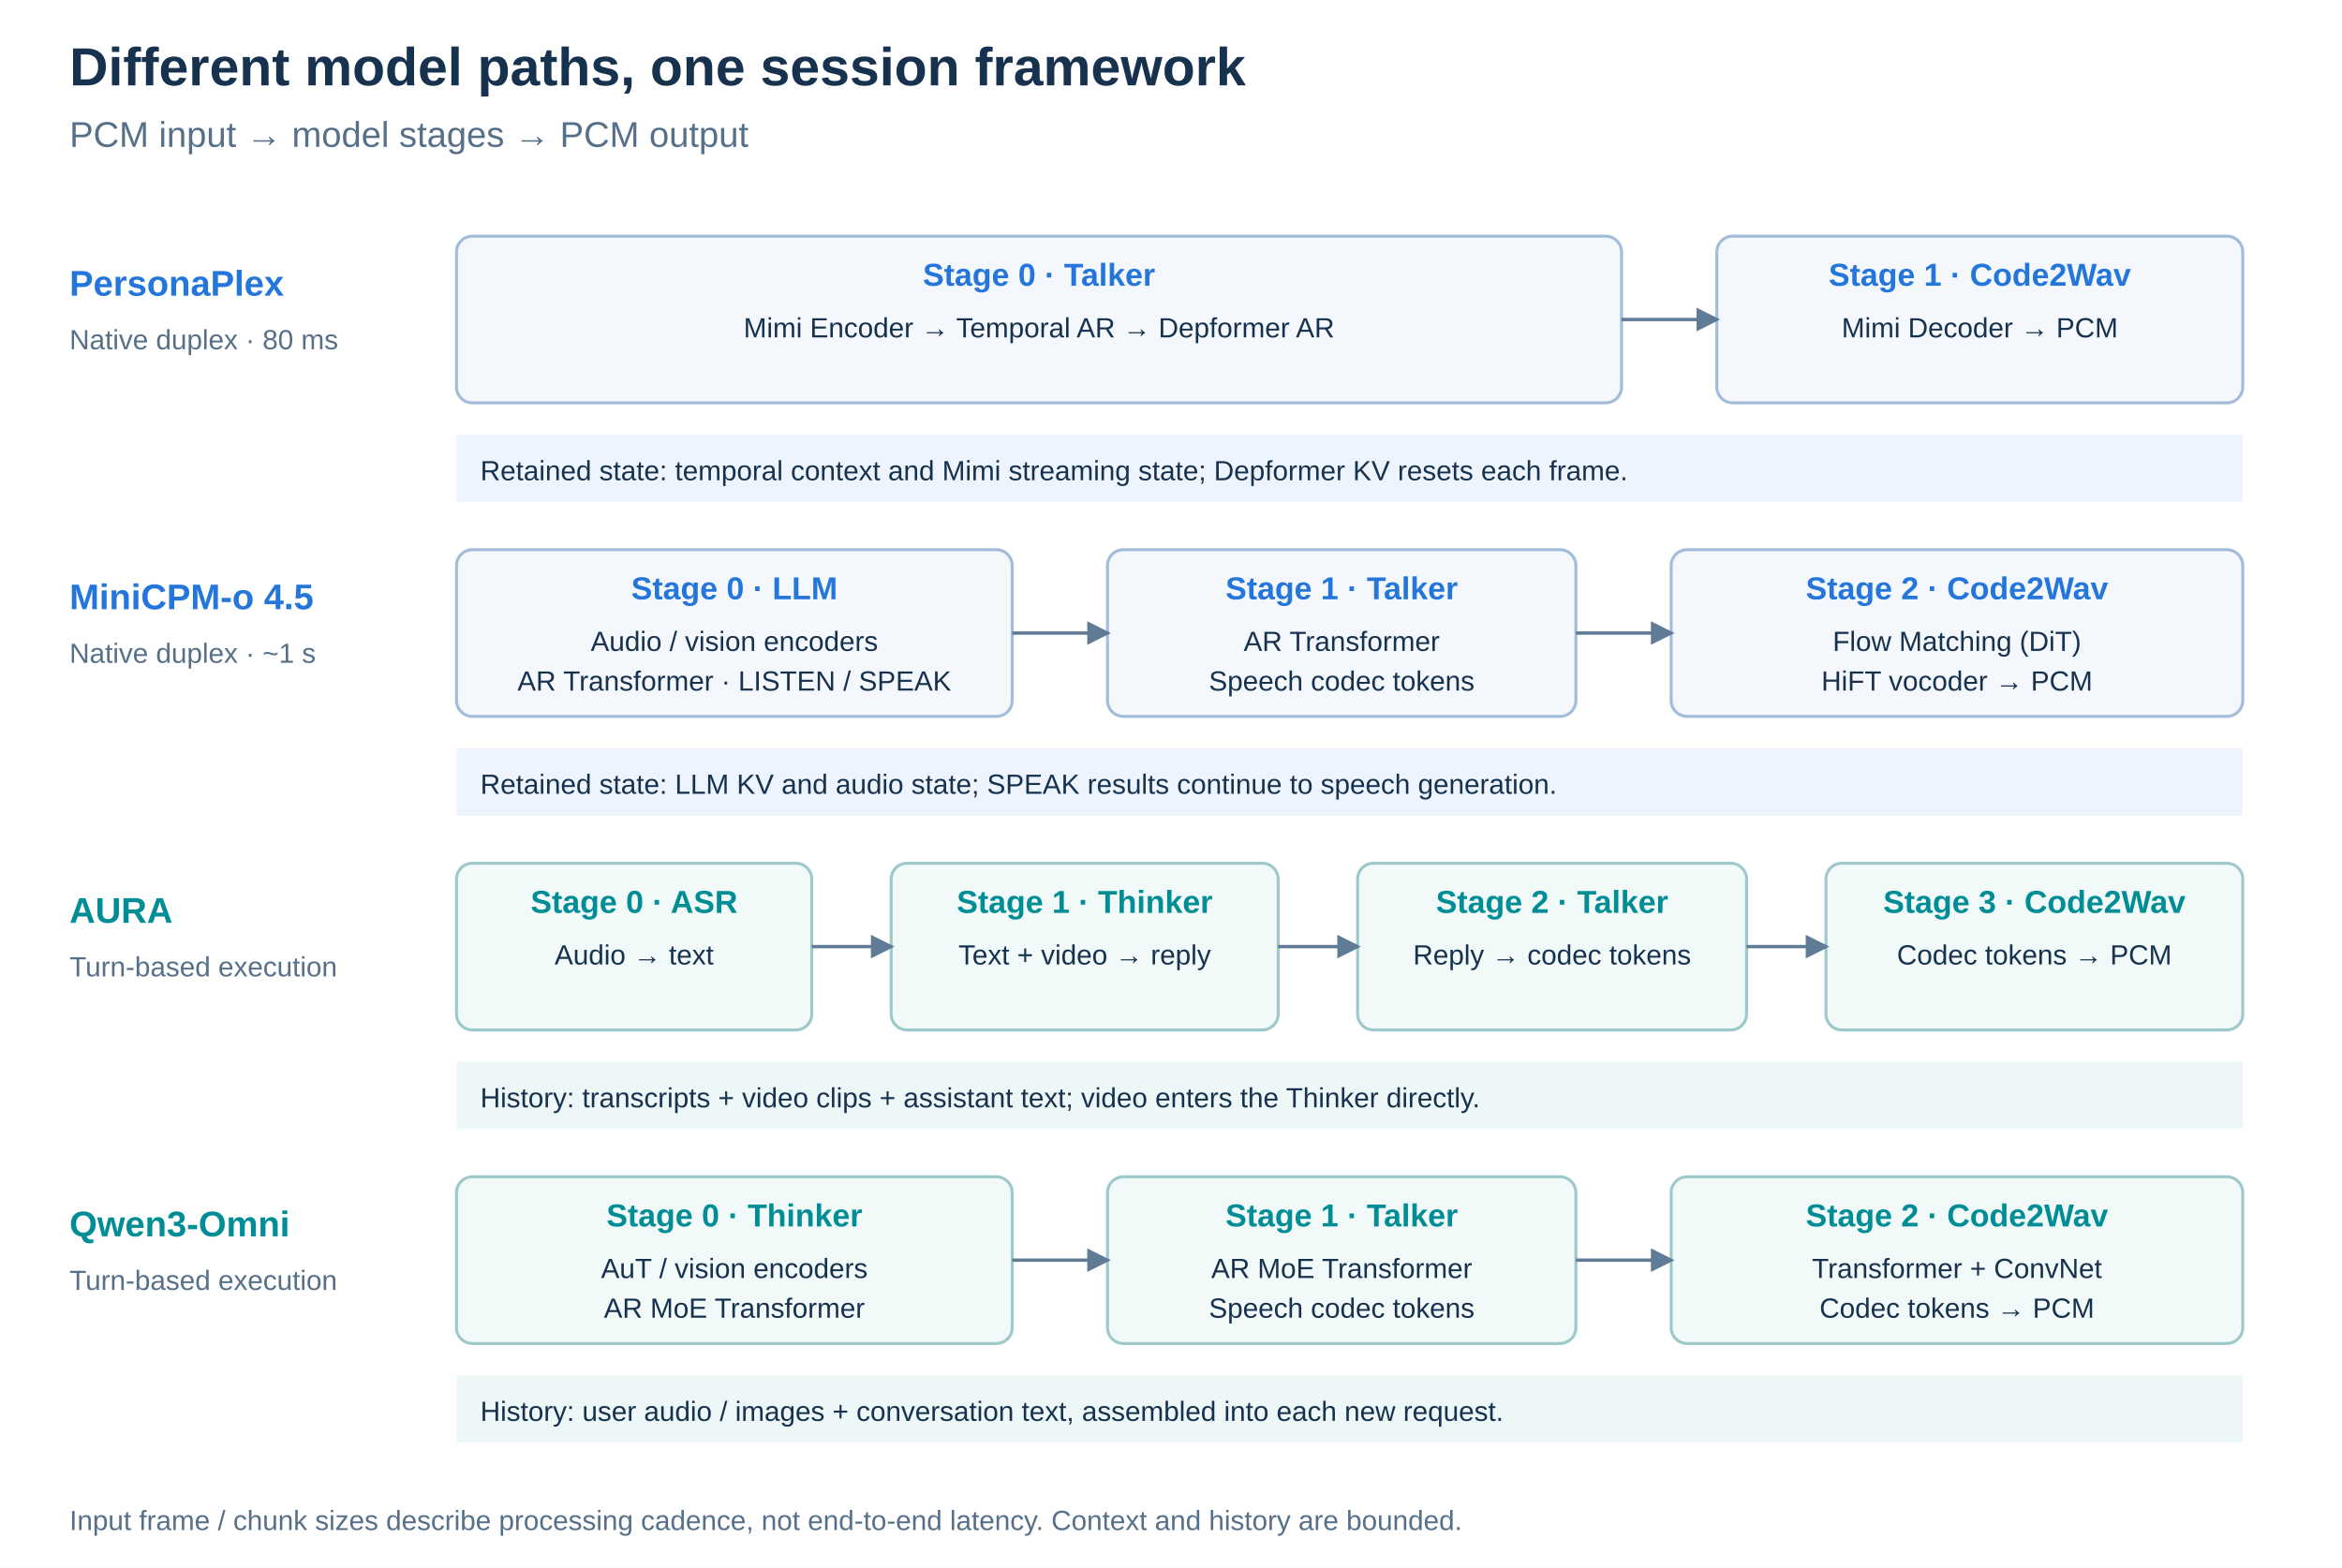
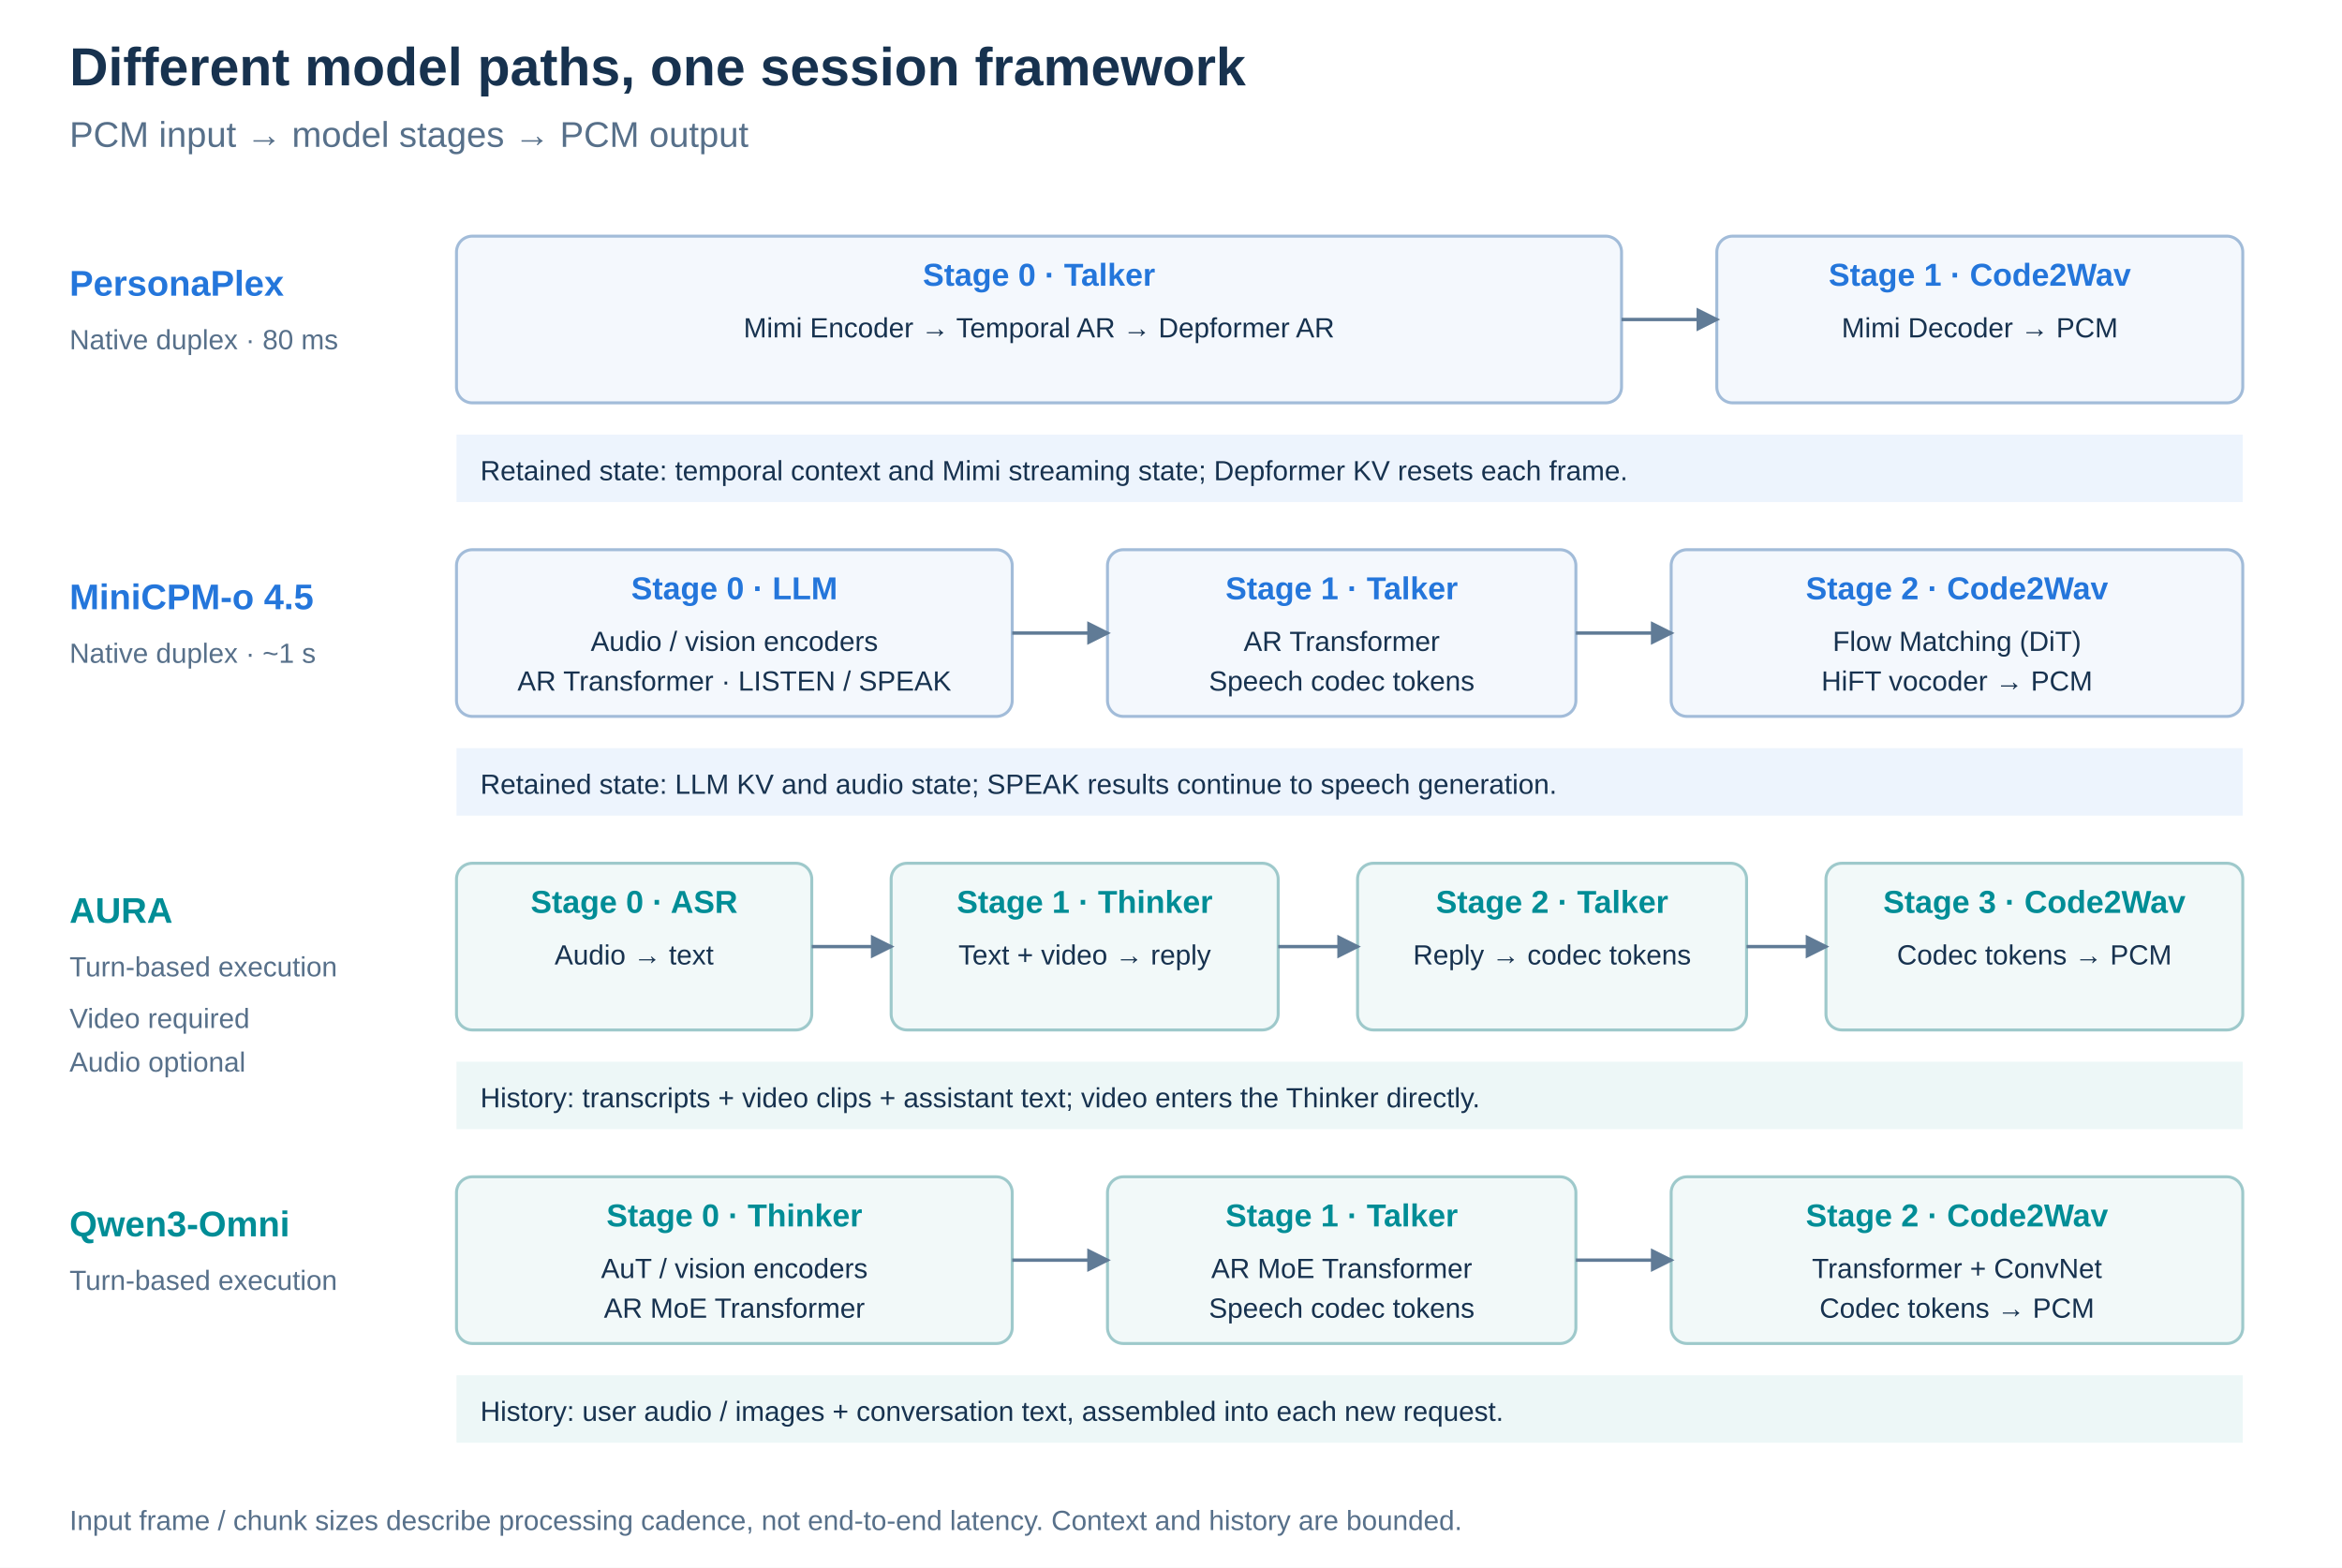
<svg xmlns="http://www.w3.org/2000/svg" width="1180" height="790" viewBox="0 0 1180 790" role="img" aria-labelledby="title desc">
  <defs>
    <marker id="arrow" markerWidth="7" markerHeight="7" refX="6" refY="3.5" orient="auto">
      <path d="M0 0 L7 3.5 L0 7 Z" fill="#607b96" />
    </marker>
  </defs>
  <style>text{font-family:Arial,Helvetica,sans-serif} .title{font-weight:700}</style>
  <rect width="1180" height="790" fill="white" />
  <text x="35" y="43" font-size="27" fill="#17324f" font-weight="700" text-anchor="start">Different model paths, one session framework</text>
  <text x="35" y="74" font-size="18" fill="#57708a" font-weight="400" text-anchor="start">PCM input → model stages → PCM output</text>
  <text x="35" y="149" font-size="18" fill="#2476db" font-weight="700" text-anchor="start">PersonaPlex</text>
  <text x="35" y="176" font-size="14" fill="#57708a" font-weight="400" text-anchor="start">Native duplex · 80 ms</text>
  <rect x="230" y="119" width="587" height="84" rx="8" fill="#f4f8fd" stroke="#a2bcd9" stroke-width="1.5" />
  <text x="523.5" y="144" font-size="16" fill="#2476db" font-weight="700" text-anchor="middle">Stage 0 · Talker</text>
  <text x="523.5" y="170" font-size="14" fill="#17324f" font-weight="400" text-anchor="middle">Mimi Encoder → Temporal AR → Depformer AR</text>
  <rect x="865" y="119" width="265" height="84" rx="8" fill="#f4f8fd" stroke="#a2bcd9" stroke-width="1.5" />
  <text x="997.5" y="144" font-size="16" fill="#2476db" font-weight="700" text-anchor="middle">Stage 1 · Code2Wav</text>
  <text x="997.5" y="170" font-size="14" fill="#17324f" font-weight="400" text-anchor="middle">Mimi Decoder → PCM</text>
  <path d="M817 161 L865 161" fill="none" stroke="#607b96" stroke-width="1.7" marker-end="url(#arrow)" />
  <rect x="230" y="219" width="900" height="34" rx="0" fill="#edf4fd" stroke="none" stroke-width="1.5" />
  <text x="242" y="242" font-size="14" fill="#17324f" font-weight="400" text-anchor="start">Retained state: temporal context and Mimi streaming state; Depformer KV resets each frame.</text>
  <text x="35" y="307" font-size="18" fill="#2476db" font-weight="700" text-anchor="start">MiniCPM-o 4.5</text>
  <text x="35" y="334" font-size="14" fill="#57708a" font-weight="400" text-anchor="start">Native duplex · ~1 s</text>
  <rect x="230" y="277" width="280" height="84" rx="8" fill="#f4f8fd" stroke="#a2bcd9" stroke-width="1.5" />
  <text x="370.0" y="302" font-size="16" fill="#2476db" font-weight="700" text-anchor="middle">Stage 0 · LLM</text>
  <text x="370.0" y="328" font-size="14" fill="#17324f" font-weight="400" text-anchor="middle">Audio / vision encoders</text>
  <text x="370.0" y="348" font-size="14" fill="#17324f" font-weight="400" text-anchor="middle">AR Transformer · LISTEN / SPEAK</text>
  <rect x="558" y="277" width="236" height="84" rx="8" fill="#f4f8fd" stroke="#a2bcd9" stroke-width="1.5" />
  <text x="676.0" y="302" font-size="16" fill="#2476db" font-weight="700" text-anchor="middle">Stage 1 · Talker</text>
  <text x="676.0" y="328" font-size="14" fill="#17324f" font-weight="400" text-anchor="middle">AR Transformer</text>
  <text x="676.0" y="348" font-size="14" fill="#17324f" font-weight="400" text-anchor="middle">Speech codec tokens</text>
  <rect x="842" y="277" width="288" height="84" rx="8" fill="#f4f8fd" stroke="#a2bcd9" stroke-width="1.5" />
  <text x="986.0" y="302" font-size="16" fill="#2476db" font-weight="700" text-anchor="middle">Stage 2 · Code2Wav</text>
  <text x="986.0" y="328" font-size="14" fill="#17324f" font-weight="400" text-anchor="middle">Flow Matching (DiT)</text>
  <text x="986.0" y="348" font-size="14" fill="#17324f" font-weight="400" text-anchor="middle">HiFT vocoder → PCM</text>
  <path d="M510 319 L558 319" fill="none" stroke="#607b96" stroke-width="1.7" marker-end="url(#arrow)" />
  <path d="M794 319 L842 319" fill="none" stroke="#607b96" stroke-width="1.7" marker-end="url(#arrow)" />
  <rect x="230" y="377" width="900" height="34" rx="0" fill="#edf4fd" stroke="none" stroke-width="1.5" />
  <text x="242" y="400" font-size="14" fill="#17324f" font-weight="400" text-anchor="start">Retained state: LLM KV and audio state; SPEAK results continue to speech generation.</text>
  <text x="35" y="465" font-size="18" fill="#008d96" font-weight="700" text-anchor="start">AURA</text>
  <text x="35" y="492" font-size="14" fill="#57708a" font-weight="400" text-anchor="start">Turn-based execution</text>
+   <text x="35" y="518" font-size="14" fill="#57708a" font-weight="400" text-anchor="start">Video required</text>
+   <text x="35" y="540" font-size="14" fill="#57708a" font-weight="400" text-anchor="start">Audio optional</text>
  <rect x="230" y="435" width="179" height="84" rx="8" fill="#f2f9f9" stroke="#9ec9cb" stroke-width="1.5" />
  <text x="319.5" y="460" font-size="16" fill="#008d96" font-weight="700" text-anchor="middle">Stage 0 · ASR</text>
  <text x="319.5" y="486" font-size="14" fill="#17324f" font-weight="400" text-anchor="middle">Audio → text</text>
  <rect x="449" y="435" width="195" height="84" rx="8" fill="#f2f9f9" stroke="#9ec9cb" stroke-width="1.5" />
  <text x="546.5" y="460" font-size="16" fill="#008d96" font-weight="700" text-anchor="middle">Stage 1 · Thinker</text>
  <text x="546.5" y="486" font-size="14" fill="#17324f" font-weight="400" text-anchor="middle">Text + video → reply</text>
  <rect x="684" y="435" width="196" height="84" rx="8" fill="#f2f9f9" stroke="#9ec9cb" stroke-width="1.5" />
  <text x="782.0" y="460" font-size="16" fill="#008d96" font-weight="700" text-anchor="middle">Stage 2 · Talker</text>
  <text x="782.0" y="486" font-size="14" fill="#17324f" font-weight="400" text-anchor="middle">Reply → codec tokens</text>
  <rect x="920" y="435" width="210" height="84" rx="8" fill="#f2f9f9" stroke="#9ec9cb" stroke-width="1.5" />
  <text x="1025.0" y="460" font-size="16" fill="#008d96" font-weight="700" text-anchor="middle">Stage 3 · Code2Wav</text>
  <text x="1025.0" y="486" font-size="14" fill="#17324f" font-weight="400" text-anchor="middle">Codec tokens → PCM</text>
  <path d="M409 477 L449 477" fill="none" stroke="#607b96" stroke-width="1.7" marker-end="url(#arrow)" />
  <path d="M644 477 L684 477" fill="none" stroke="#607b96" stroke-width="1.7" marker-end="url(#arrow)" />
  <path d="M880 477 L920 477" fill="none" stroke="#607b96" stroke-width="1.7" marker-end="url(#arrow)" />
  <rect x="230" y="535" width="900" height="34" rx="0" fill="#edf7f7" stroke="none" stroke-width="1.5" />
  <text x="242" y="558" font-size="14" fill="#17324f" font-weight="400" text-anchor="start">History: transcripts + video clips + assistant text; video enters the Thinker directly.</text>
  <text x="35" y="623" font-size="18" fill="#008d96" font-weight="700" text-anchor="start">Qwen3-Omni</text>
  <text x="35" y="650" font-size="14" fill="#57708a" font-weight="400" text-anchor="start">Turn-based execution</text>
  <rect x="230" y="593" width="280" height="84" rx="8" fill="#f2f9f9" stroke="#9ec9cb" stroke-width="1.5" />
  <text x="370.0" y="618" font-size="16" fill="#008d96" font-weight="700" text-anchor="middle">Stage 0 · Thinker</text>
  <text x="370.0" y="644" font-size="14" fill="#17324f" font-weight="400" text-anchor="middle">AuT / vision encoders</text>
  <text x="370.0" y="664" font-size="14" fill="#17324f" font-weight="400" text-anchor="middle">AR MoE Transformer</text>
  <rect x="558" y="593" width="236" height="84" rx="8" fill="#f2f9f9" stroke="#9ec9cb" stroke-width="1.5" />
  <text x="676.0" y="618" font-size="16" fill="#008d96" font-weight="700" text-anchor="middle">Stage 1 · Talker</text>
  <text x="676.0" y="644" font-size="14" fill="#17324f" font-weight="400" text-anchor="middle">AR MoE Transformer</text>
  <text x="676.0" y="664" font-size="14" fill="#17324f" font-weight="400" text-anchor="middle">Speech codec tokens</text>
  <rect x="842" y="593" width="288" height="84" rx="8" fill="#f2f9f9" stroke="#9ec9cb" stroke-width="1.5" />
  <text x="986.0" y="618" font-size="16" fill="#008d96" font-weight="700" text-anchor="middle">Stage 2 · Code2Wav</text>
  <text x="986.0" y="644" font-size="14" fill="#17324f" font-weight="400" text-anchor="middle">Transformer + ConvNet</text>
  <text x="986.0" y="664" font-size="14" fill="#17324f" font-weight="400" text-anchor="middle">Codec tokens → PCM</text>
  <path d="M510 635 L558 635" fill="none" stroke="#607b96" stroke-width="1.7" marker-end="url(#arrow)" />
  <path d="M794 635 L842 635" fill="none" stroke="#607b96" stroke-width="1.7" marker-end="url(#arrow)" />
  <rect x="230" y="693" width="900" height="34" rx="0" fill="#edf7f7" stroke="none" stroke-width="1.5" />
  <text x="242" y="716" font-size="14" fill="#17324f" font-weight="400" text-anchor="start">History: user audio / images + conversation text, assembled into each new request.</text>
  <text x="35" y="771" font-size="14" fill="#57708a" font-weight="400" text-anchor="start">Input frame / chunk sizes describe processing cadence, not end-to-end latency. Context and history are bounded.</text>
</svg>
